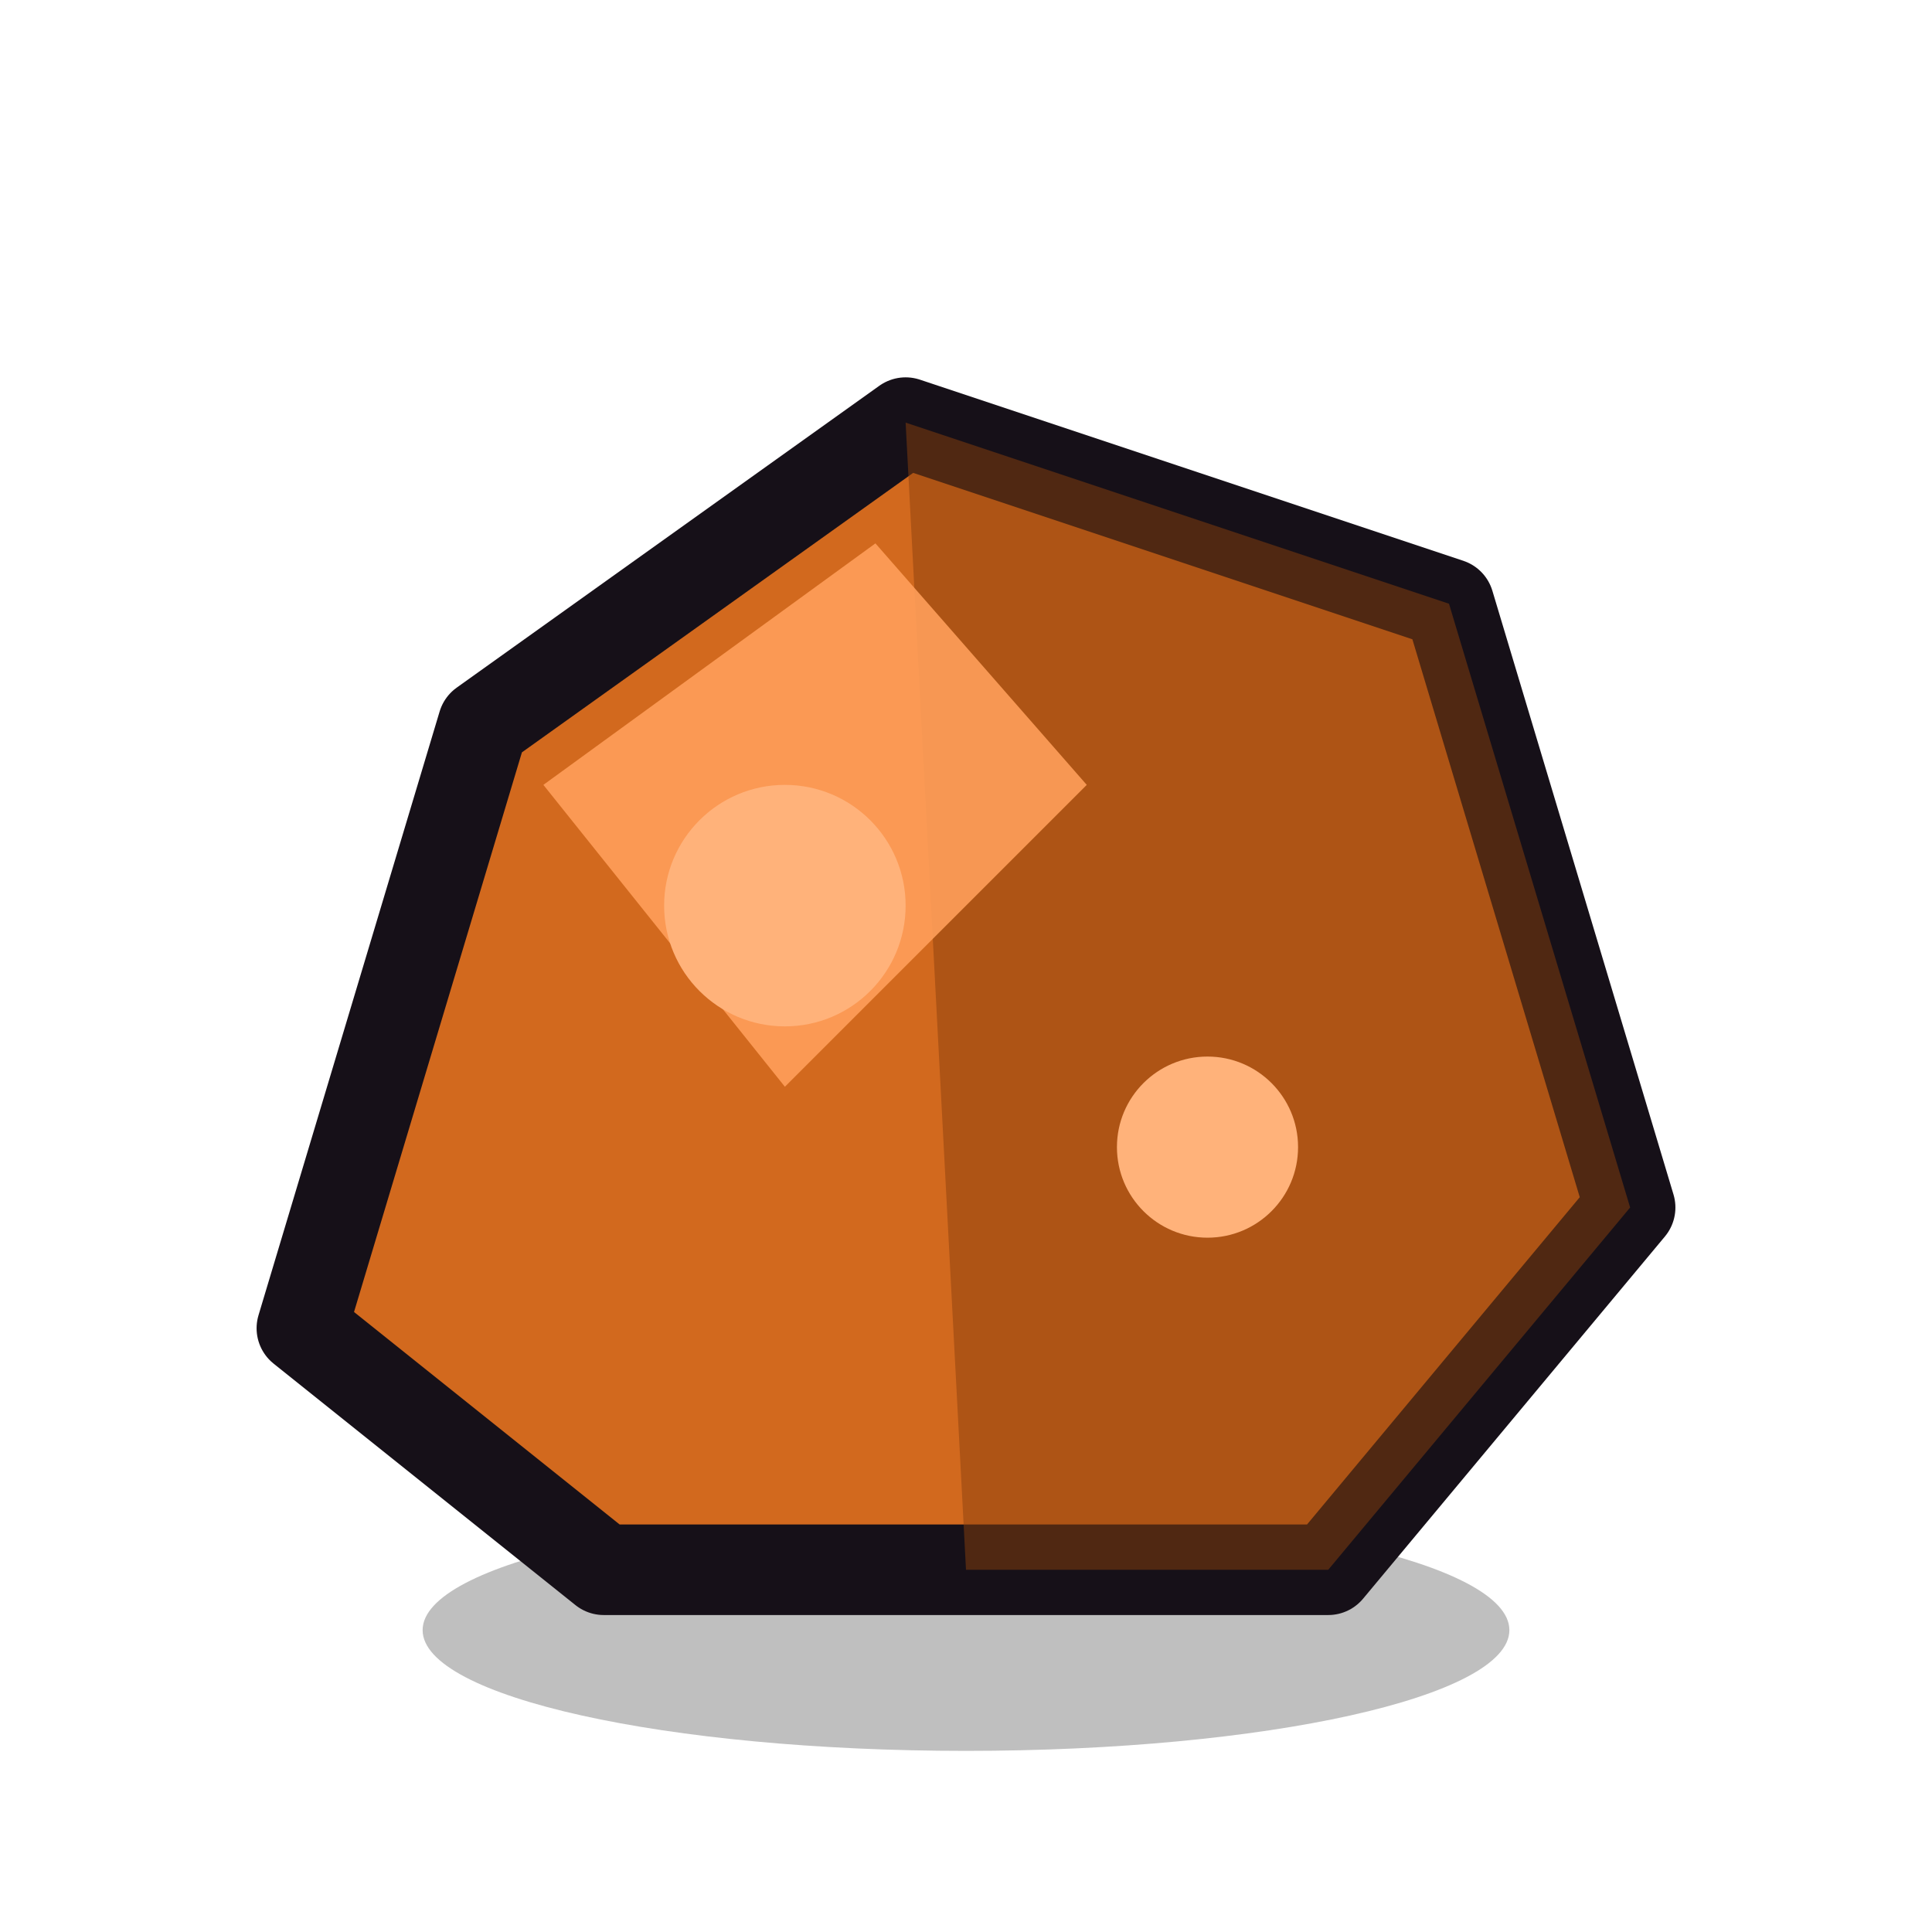
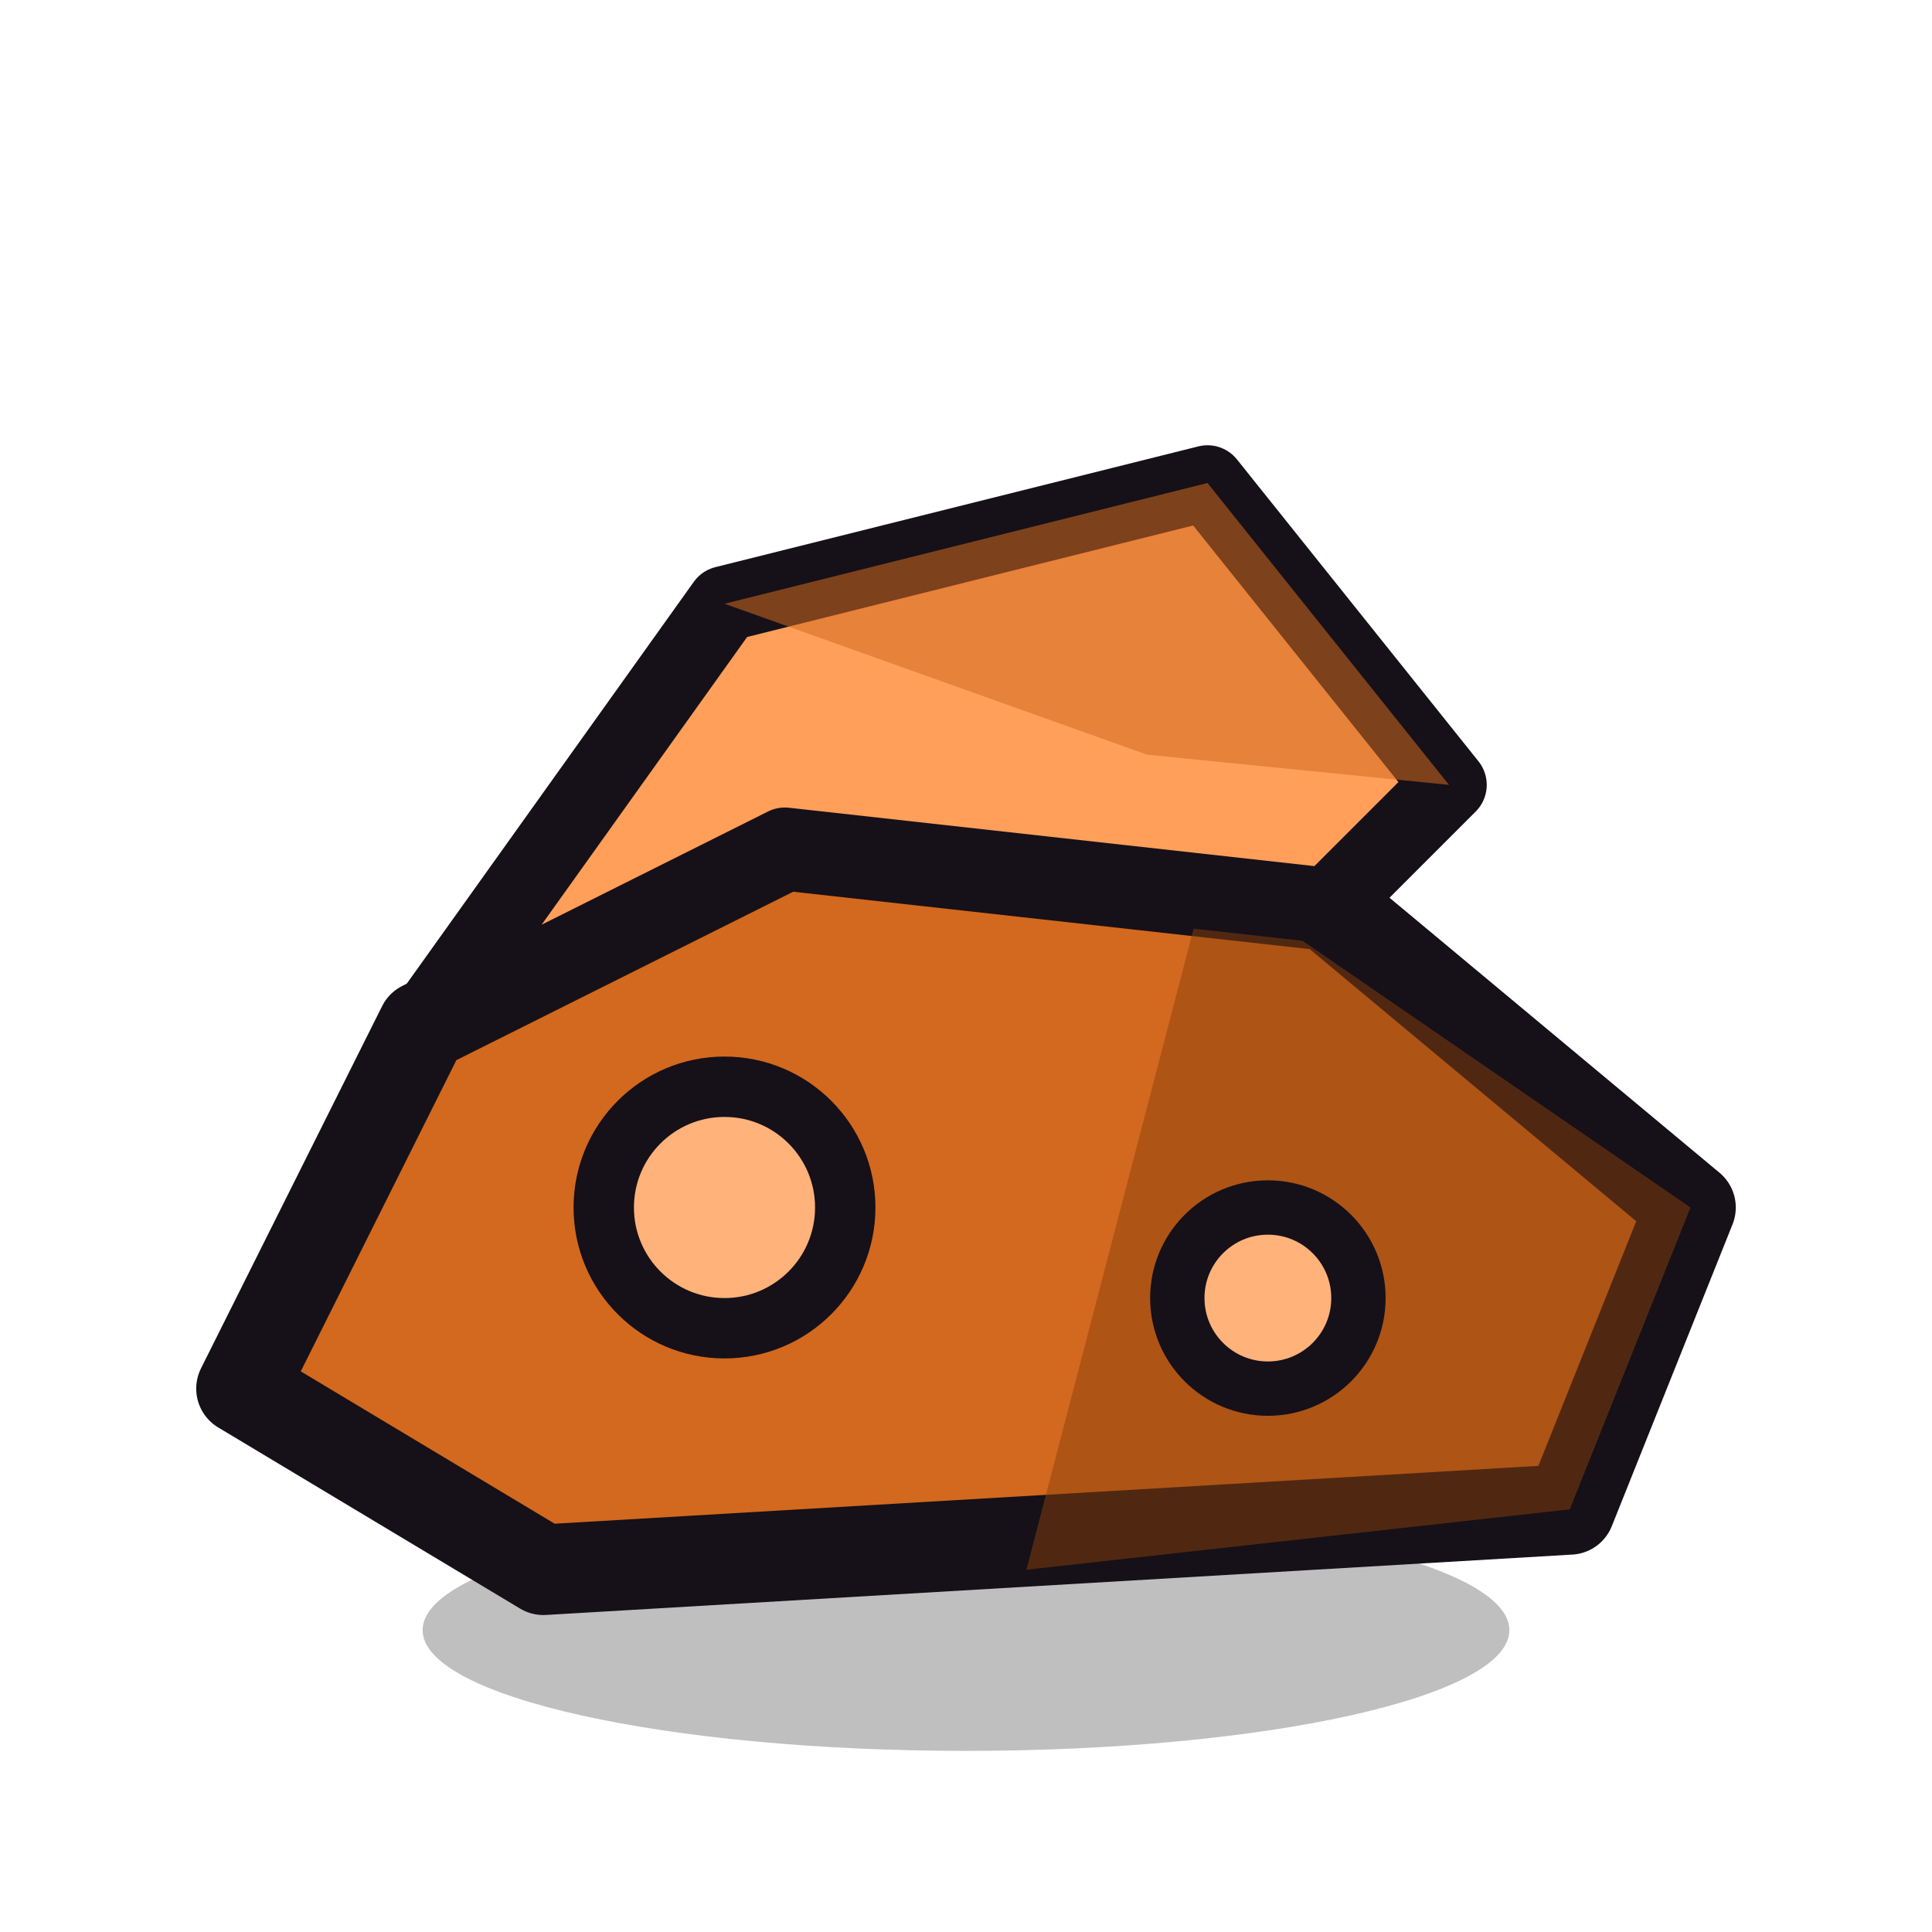
<svg xmlns="http://www.w3.org/2000/svg" viewBox="0 0 64 64">
  <ellipse cx="32" cy="54" rx="18" ry="4" fill="#000" opacity="0.25" />
-   <path d="M10 44 L16 24 L30 14 L48 20 L54 40 L44 52 L20 52 Z" fill="#d2691e" stroke="#161018" stroke-width="3" stroke-linejoin="round" />
-   <path d="M30 14 L48 20 L54 40 L44 52 L32 52 Z" fill="#8a3f0c" opacity="0.5" />
-   <path d="M18 26 L29 18 L36 26 L26 36 Z" fill="#ff9f5a" opacity="0.9" />
-   <circle cx="26" cy="30" r="4" fill="#ffb27a" />
-   <circle cx="40" cy="38" r="3" fill="#ffb27a" />
+   <path d="M8 46 L14 34 L26 28 L44 30 L56 40 L52 50 L18 52 Z" fill="#d2691e" stroke="#161018" stroke-width="3" stroke-linejoin="round" />
+   <path d="M40 29 L56 40 L52 50 L34 52 Z" fill="#8a3f0c" opacity="0.5" />
+   <path d="M14 34 L24 20 L40 16 L48 26 L44 30 L26 28 Z" fill="#ff9f5a" stroke="#161018" stroke-width="2.5" stroke-linejoin="round" />
+   <path d="M24 20 L40 16 L48 26 L38 25 Z" fill="#d2691e" opacity="0.55" />
+   <path d="M26 28 L44 30" stroke="#161018" stroke-width="2.2" />
+   <circle cx="24" cy="40" r="4" fill="#ffb27a" stroke="#161018" stroke-width="2" />
+   <circle cx="42" cy="43" r="3" fill="#ffb27a" stroke="#161018" stroke-width="1.8" />
</svg>
